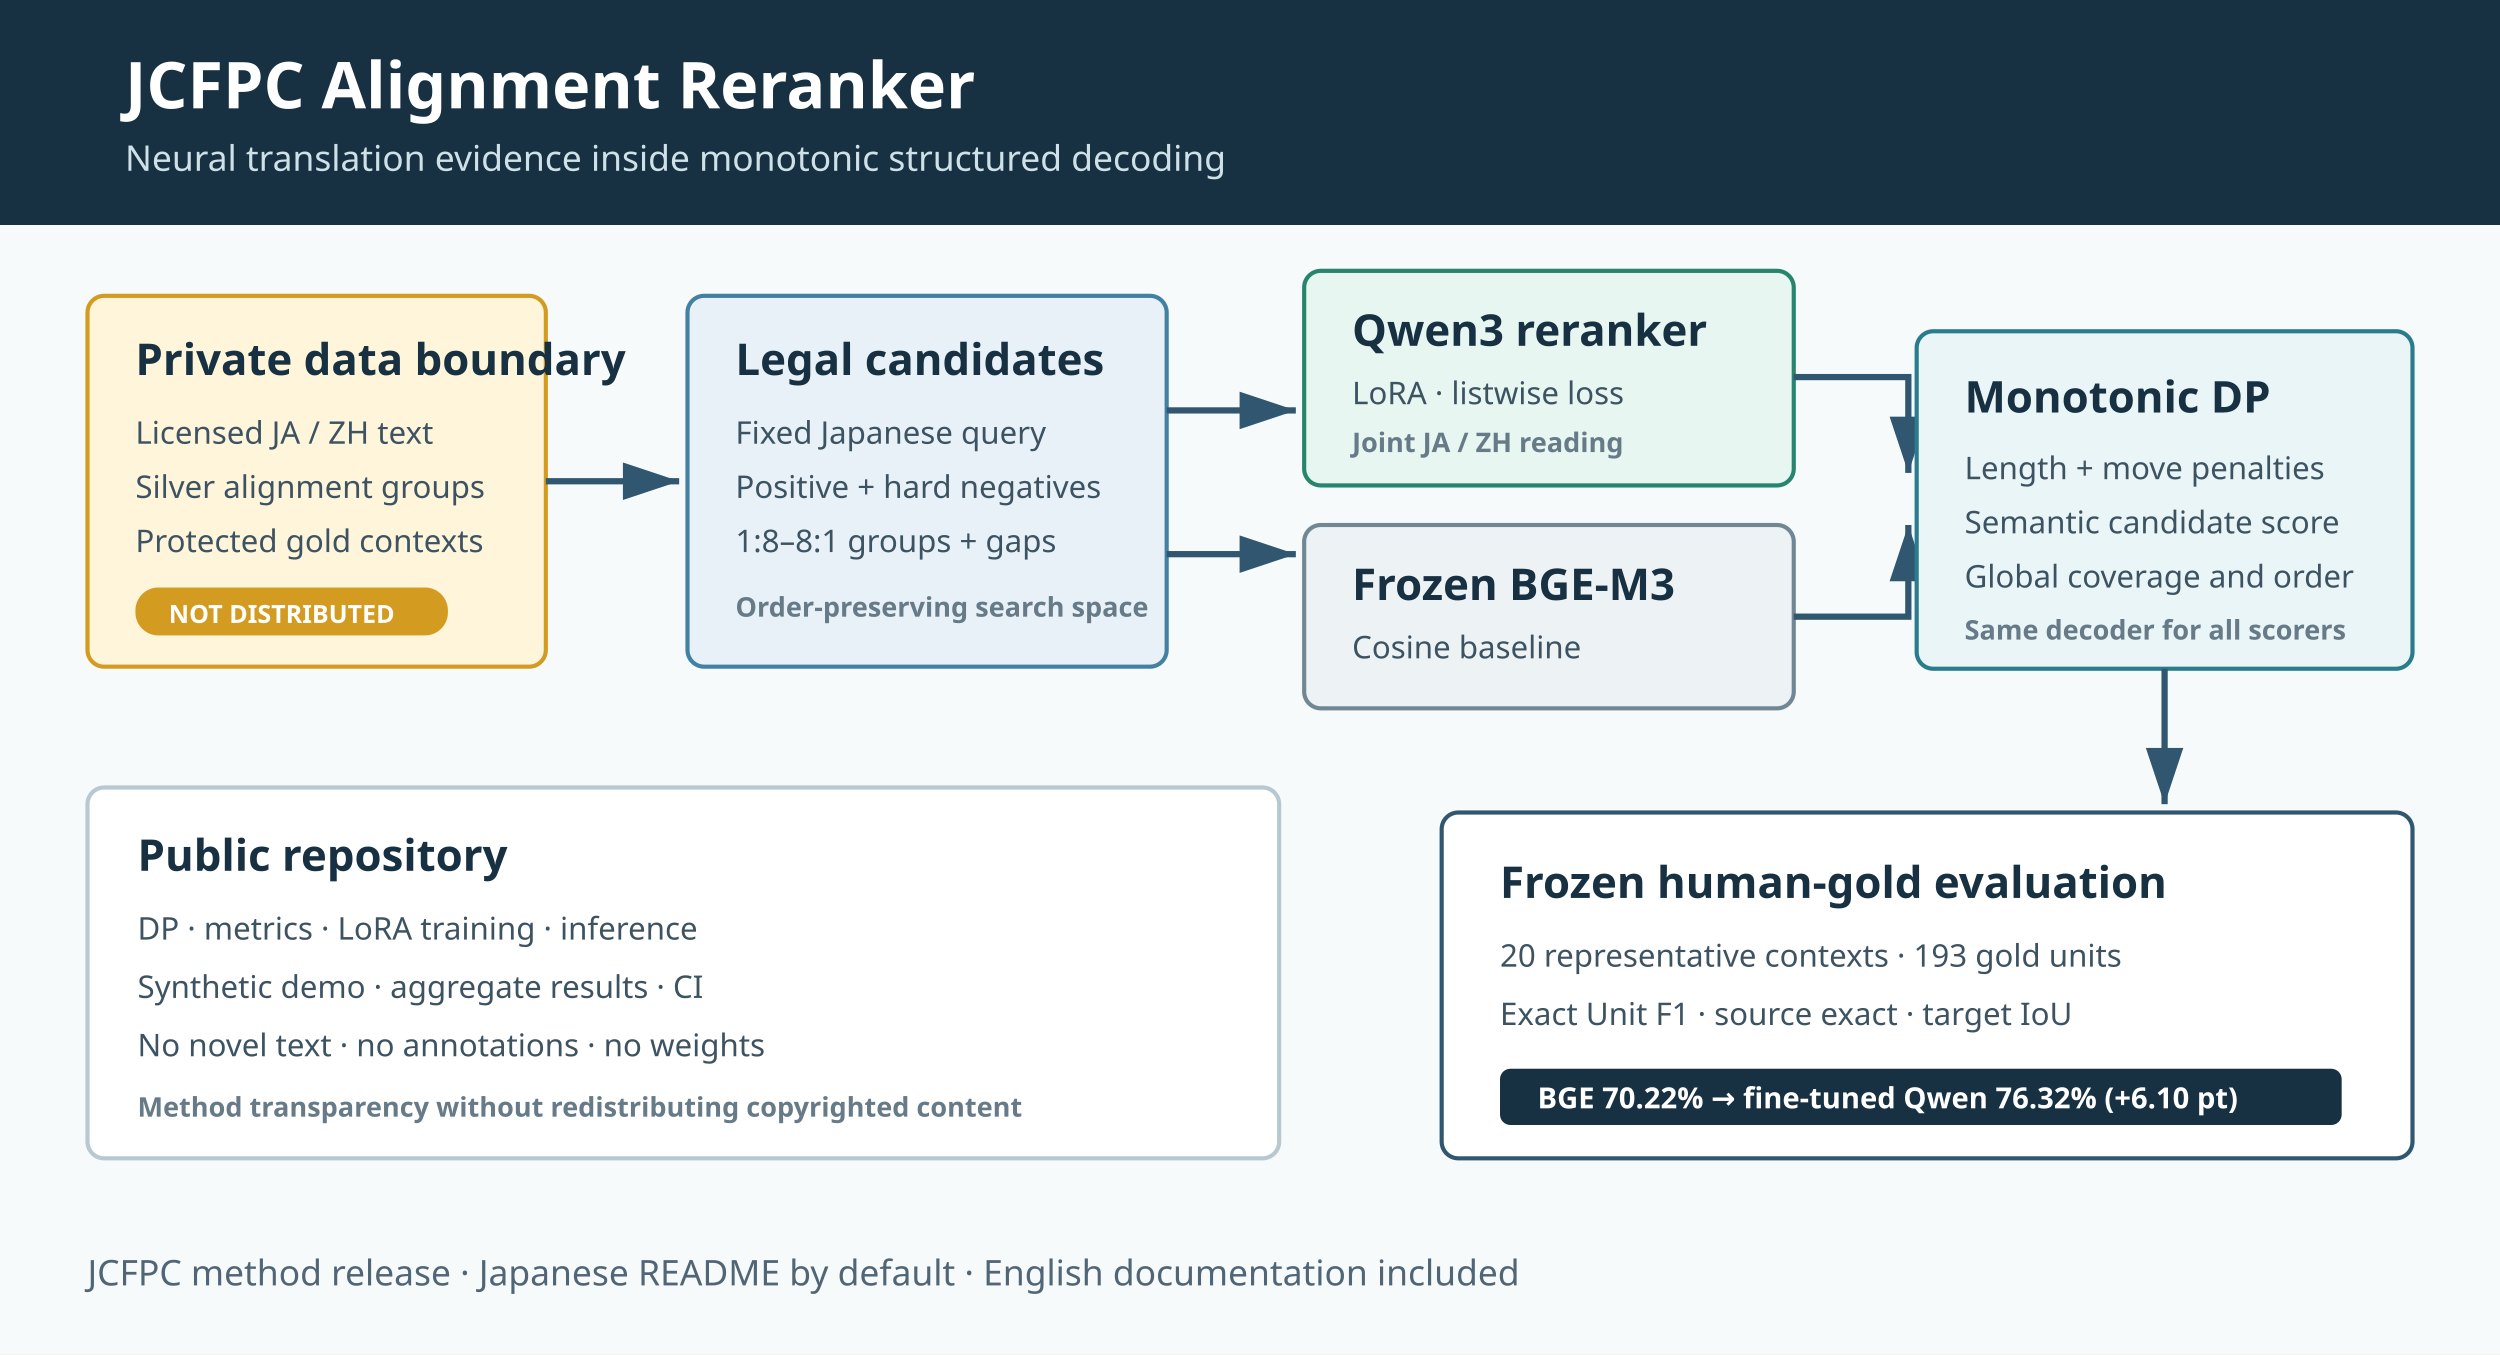
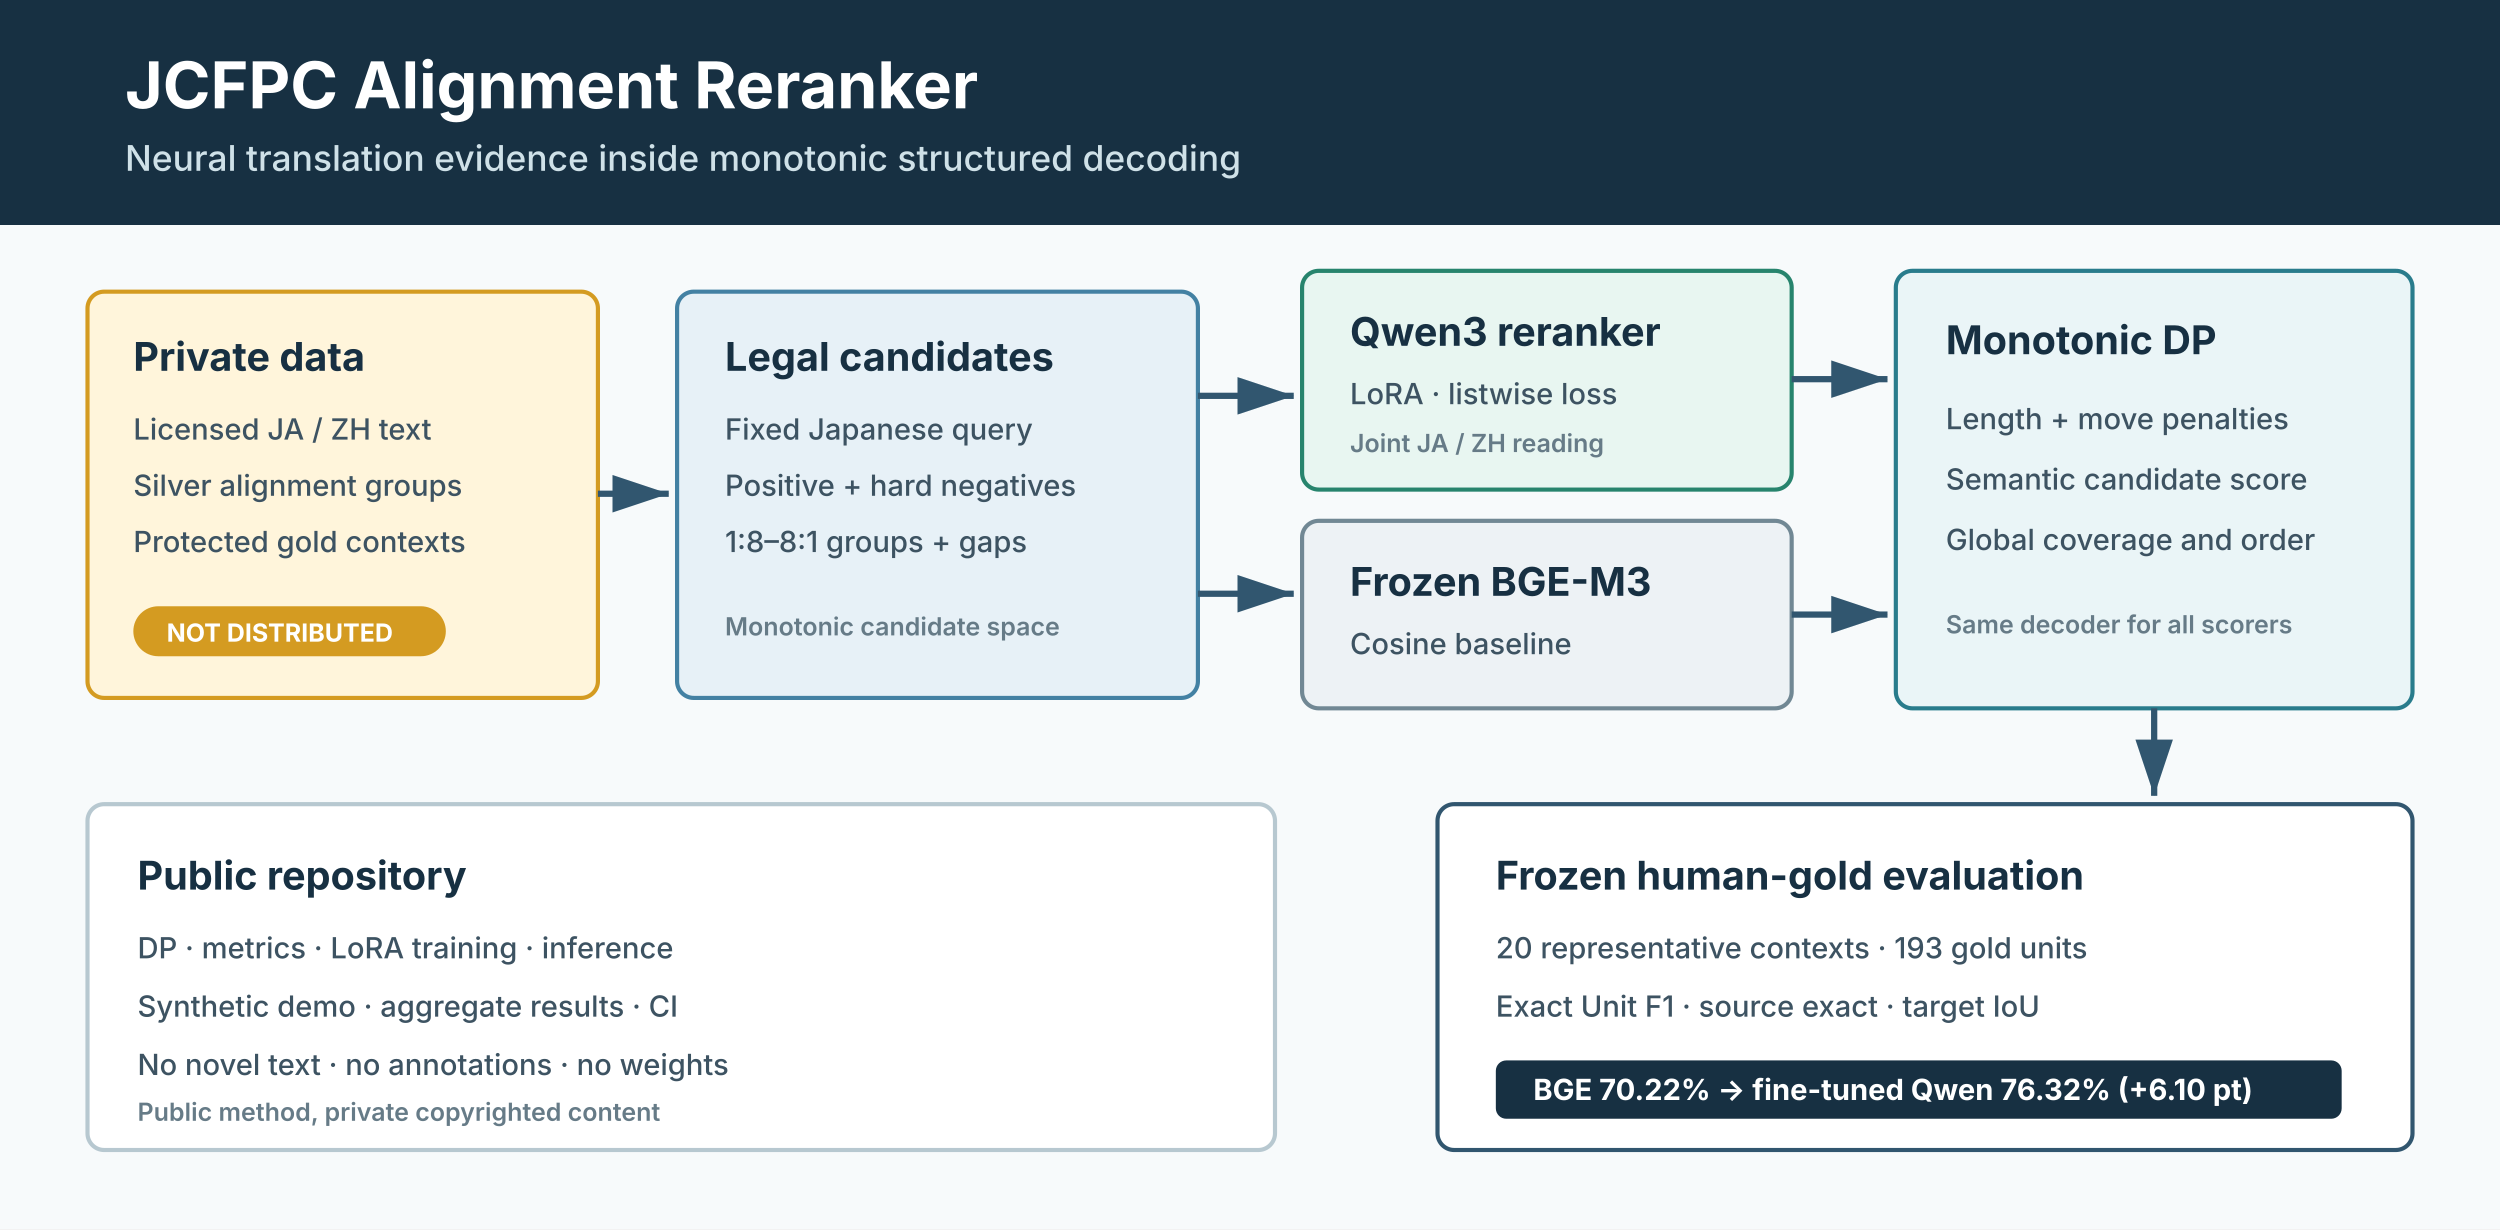
- <svg xmlns="http://www.w3.org/2000/svg" width="1200" height="650" viewBox="0 0 1200 650" role="img" aria-labelledby="title desc">
+ <svg xmlns="http://www.w3.org/2000/svg" width="1200" height="590" viewBox="0 0 1200 590" role="img" aria-labelledby="title desc">
  <defs>
    <marker id="arrow" markerWidth="10" markerHeight="10" refX="9" refY="3" orient="auto" markerUnits="strokeWidth">
      <path d="M0,0 L0,6 L9,3 z" fill="#31566f" />
    </marker>
    <style>
-       .title{font:700 34px system-ui,sans-serif;fill:#173042}.sub{font:500 17px system-ui,sans-serif;fill:#506575}
-       .head{font:700 21px system-ui,sans-serif;fill:#173042}.body{font:500 15px system-ui,sans-serif;fill:#3d5362}
-       .small{font:600 13px system-ui,sans-serif;fill:#667b87}.box{stroke-width:2}.arrow{stroke:#31566f;stroke-width:3;fill:none;marker-end:url(#arrow)}
+       .head{font-family:Inter,"Segoe UI",Arial,sans-serif;font-size:19px;font-weight:700;fill:#173042}
+       .body{font-family:Inter,"Segoe UI",Arial,sans-serif;font-size:14px;font-weight:500;fill:#3d5362}
+       .small{font-family:Inter,"Segoe UI",Arial,sans-serif;font-size:12px;font-weight:600;fill:#667b87}
+       .box{stroke-width:2}.arrow{stroke:#31566f;stroke-width:3;fill:none;marker-end:url(#arrow)}
    </style>
  </defs>
-   <rect width="1200" height="650" fill="#f7fafb" />
+   <rect width="1200" height="590" fill="#f7fafb" />
  <rect x="0" y="0" width="1200" height="108" fill="#173042" />
-   <text x="60" y="52" style="font:700 31px system-ui,sans-serif;fill:white">JCFPC Alignment Reranker</text>
-   <text x="60" y="82" style="font:500 17px system-ui,sans-serif;fill:#cfe1e8">Neural translation evidence inside monotonic structured decoding</text>
-   <rect x="42" y="142" width="220" height="178" rx="8" fill="#fff5db" stroke="#d49b21" class="box" />
-   <text x="65" y="180" class="head">Private data boundary</text>
-   <text x="65" y="213" class="body">Licensed JA / ZH text</text>
-   <text x="65" y="239" class="body">Silver alignment groups</text>
-   <text x="65" y="265" class="body">Protected gold contexts</text>
-   <rect x="65" y="282" width="150" height="23" rx="11" fill="#d49b21" />
-   <text x="81" y="299" style="font:700 12px system-ui,sans-serif;fill:white">NOT DISTRIBUTED</text>
-   <path d="M262 231 H326" class="arrow" />
-   <rect x="330" y="142" width="230" height="178" rx="8" fill="#e7f1f7" stroke="#4381a3" class="box" />
-   <text x="353" y="180" class="head">Legal candidates</text>
-   <text x="353" y="213" class="body">Fixed Japanese query</text>
-   <text x="353" y="239" class="body">Positive + hard negatives</text>
-   <text x="353" y="265" class="body">1:8–8:1 groups + gaps</text>
-   <text x="353" y="296" class="small">Order-preserving search space</text>
-   <path d="M560 197 H622" class="arrow" />
-   <path d="M560 266 H622" class="arrow" />
-   <rect x="626" y="130" width="235" height="103" rx="8" fill="#e8f6f1" stroke="#27846d" class="box" />
-   <text x="649" y="166" class="head">Qwen3 reranker</text>
-   <text x="649" y="194" class="body">LoRA · listwise loss</text>
-   <text x="649" y="217" class="small">Joint JA / ZH reading</text>
-   <rect x="626" y="252" width="235" height="88" rx="8" fill="#edf2f5" stroke="#718894" class="box" />
-   <text x="649" y="288" class="head">Frozen BGE-M3</text>
-   <text x="649" y="316" class="body">Cosine baseline</text>
-   <path d="M861 181 H916 V227" class="arrow" />
-   <path d="M861 296 H916 V252" class="arrow" />
-   <rect x="920" y="159" width="238" height="162" rx="8" fill="#eaf5f7" stroke="#297c8c" class="box" />
-   <text x="943" y="198" class="head">Monotonic DP</text>
-   <text x="943" y="230" class="body">Length + move penalties</text>
-   <text x="943" y="256" class="body">Semantic candidate score</text>
-   <text x="943" y="282" class="body">Global coverage and order</text>
-   <text x="943" y="307" class="small">Same decoder for all scorers</text>
-   <path d="M1039 321 V386" class="arrow" />
-   <rect x="692" y="390" width="466" height="166" rx="8" fill="#ffffff" stroke="#31566f" class="box" />
-   <text x="720" y="431" class="head">Frozen human-gold evaluation</text>
-   <text x="720" y="464" class="body">20 representative contexts · 193 gold units</text>
-   <text x="720" y="492" class="body">Exact Unit F1 · source exact · target IoU</text>
-   <rect x="720" y="513" width="404" height="27" rx="5" fill="#173042" />
-   <text x="738" y="532" style="font:700 14px system-ui,sans-serif;fill:white">BGE 70.22%  →  fine-tuned Qwen 76.32%  (+6.10 pt)</text>
-   <rect x="42" y="378" width="572" height="178" rx="8" fill="#ffffff" stroke="#b7c8d0" class="box" />
-   <text x="66" y="418" class="head">Public repository</text>
-   <text x="66" y="451" class="body">DP · metrics · LoRA training · inference</text>
-   <text x="66" y="479" class="body">Synthetic demo · aggregate results · CI</text>
-   <text x="66" y="507" class="body">No novel text · no annotations · no weights</text>
-   <text x="66" y="536" class="small">Method transparency without redistributing copyrighted content</text>
-   <text x="42" y="617" class="sub">JCFPC method release · Japanese README by default · English documentation included</text>
+   <text x="60" y="52" style="font-family:Inter,'Segoe UI',Arial,sans-serif;font-size:31px;font-weight:700;fill:white">JCFPC Alignment Reranker</text>
+   <text x="60" y="82" style="font-family:Inter,'Segoe UI',Arial,sans-serif;font-size:17px;font-weight:500;fill:#cfe1e8">Neural translation evidence inside monotonic structured decoding</text>
+   <rect x="42" y="140" width="245" height="195" rx="8" fill="#fff5db" stroke="#d49b21" class="box" />
+   <text x="64" y="178" class="head">Private data</text>
+   <text x="64" y="211" class="body">Licensed JA / ZH text</text>
+   <text x="64" y="238" class="body">Silver alignment groups</text>
+   <text x="64" y="265" class="body">Protected gold contexts</text>
+   <rect x="64" y="291" width="150" height="24" rx="12" fill="#d49b21" />
+   <text x="80" y="308" style="font-family:Inter,'Segoe UI',Arial,sans-serif;font-size:12px;font-weight:700;fill:white">NOT DISTRIBUTED</text>
+   <path d="M287 237 H321" class="arrow" />
+   <rect x="325" y="140" width="250" height="195" rx="8" fill="#e7f1f7" stroke="#4381a3" class="box" />
+   <text x="348" y="178" class="head">Legal candidates</text>
+   <text x="348" y="211" class="body">Fixed Japanese query</text>
+   <text x="348" y="238" class="body">Positive + hard negatives</text>
+   <text x="348" y="265" class="body">1:8–8:1 groups + gaps</text>
+   <text x="348" y="305" class="small">Monotonic candidate space</text>
+   <path d="M575 190 H621" class="arrow" />
+   <path d="M575 285 H621" class="arrow" />
+   <rect x="625" y="130" width="235" height="105" rx="8" fill="#e8f6f1" stroke="#27846d" class="box" />
+   <text x="648" y="166" class="head">Qwen3 reranker</text>
+   <text x="648" y="194" class="body">LoRA · listwise loss</text>
+   <text x="648" y="217" class="small">Joint JA / ZH reading</text>
+   <rect x="625" y="250" width="235" height="90" rx="8" fill="#edf2f5" stroke="#718894" class="box" />
+   <text x="648" y="286" class="head">Frozen BGE-M3</text>
+   <text x="648" y="314" class="body">Cosine baseline</text>
+   <path d="M860 182 H906" class="arrow" />
+   <path d="M860 295 H906" class="arrow" />
+   <rect x="910" y="130" width="248" height="210" rx="8" fill="#eaf5f7" stroke="#297c8c" class="box" />
+   <text x="934" y="170" class="head">Monotonic DP</text>
+   <text x="934" y="206" class="body">Length + move penalties</text>
+   <text x="934" y="235" class="body">Semantic candidate score</text>
+   <text x="934" y="264" class="body">Global coverage and order</text>
+   <text x="934" y="304" class="small">Same decoder for all scorers</text>
+   <path d="M1034 340 V382" class="arrow" />
+   <rect x="690" y="386" width="468" height="166" rx="8" fill="#ffffff" stroke="#31566f" class="box" />
+   <text x="718" y="427" class="head">Frozen human-gold evaluation</text>
+   <text x="718" y="460" class="body">20 representative contexts · 193 gold units</text>
+   <text x="718" y="488" class="body">Exact Unit F1 · source exact · target IoU</text>
+   <rect x="718" y="509" width="406" height="28" rx="5" fill="#173042" />
+   <text x="736" y="528" style="font-family:Inter,'Segoe UI',Arial,sans-serif;font-size:14px;font-weight:700;fill:white">BGE 70.22%  →  fine-tuned Qwen 76.32%  (+6.10 pt)</text>
+   <rect x="42" y="386" width="570" height="166" rx="8" fill="#ffffff" stroke="#b7c8d0" class="box" />
+   <text x="66" y="427" class="head">Public repository</text>
+   <text x="66" y="460" class="body">DP · metrics · LoRA training · inference</text>
+   <text x="66" y="488" class="body">Synthetic demo · aggregate results · CI</text>
+   <text x="66" y="516" class="body">No novel text · no annotations · no weights</text>
+   <text x="66" y="538" class="small">Public method, private copyrighted content</text>
</svg>
